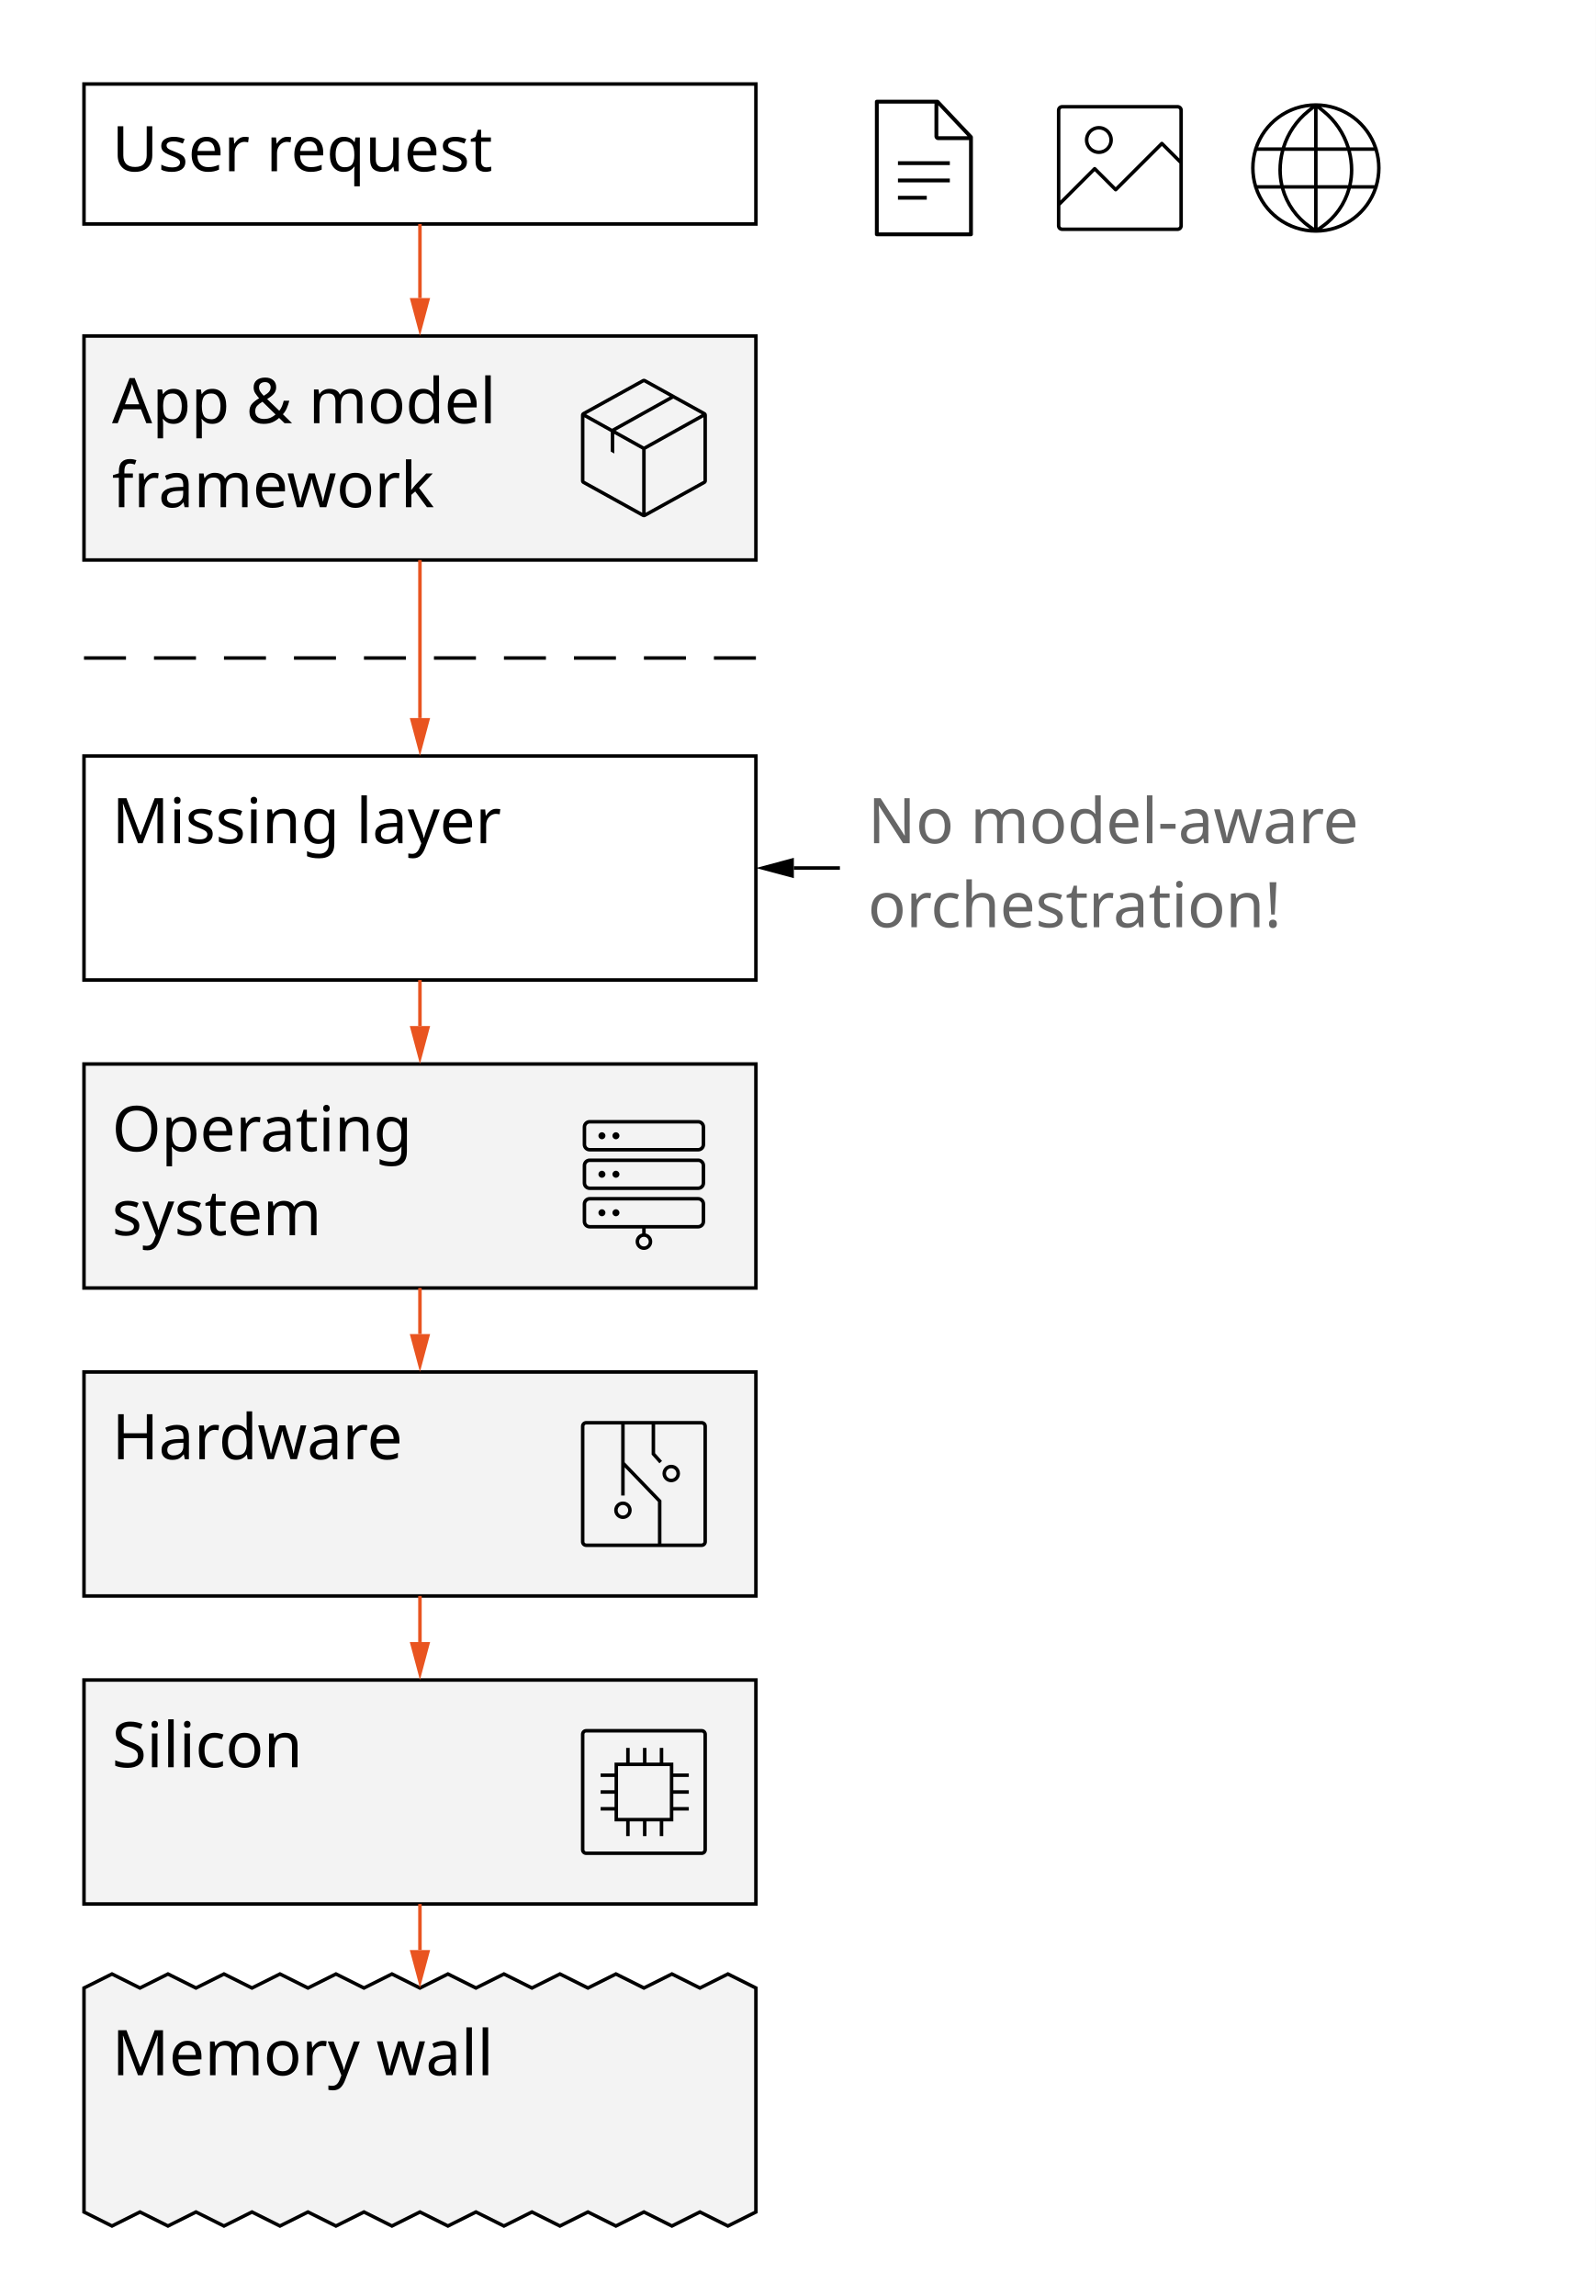
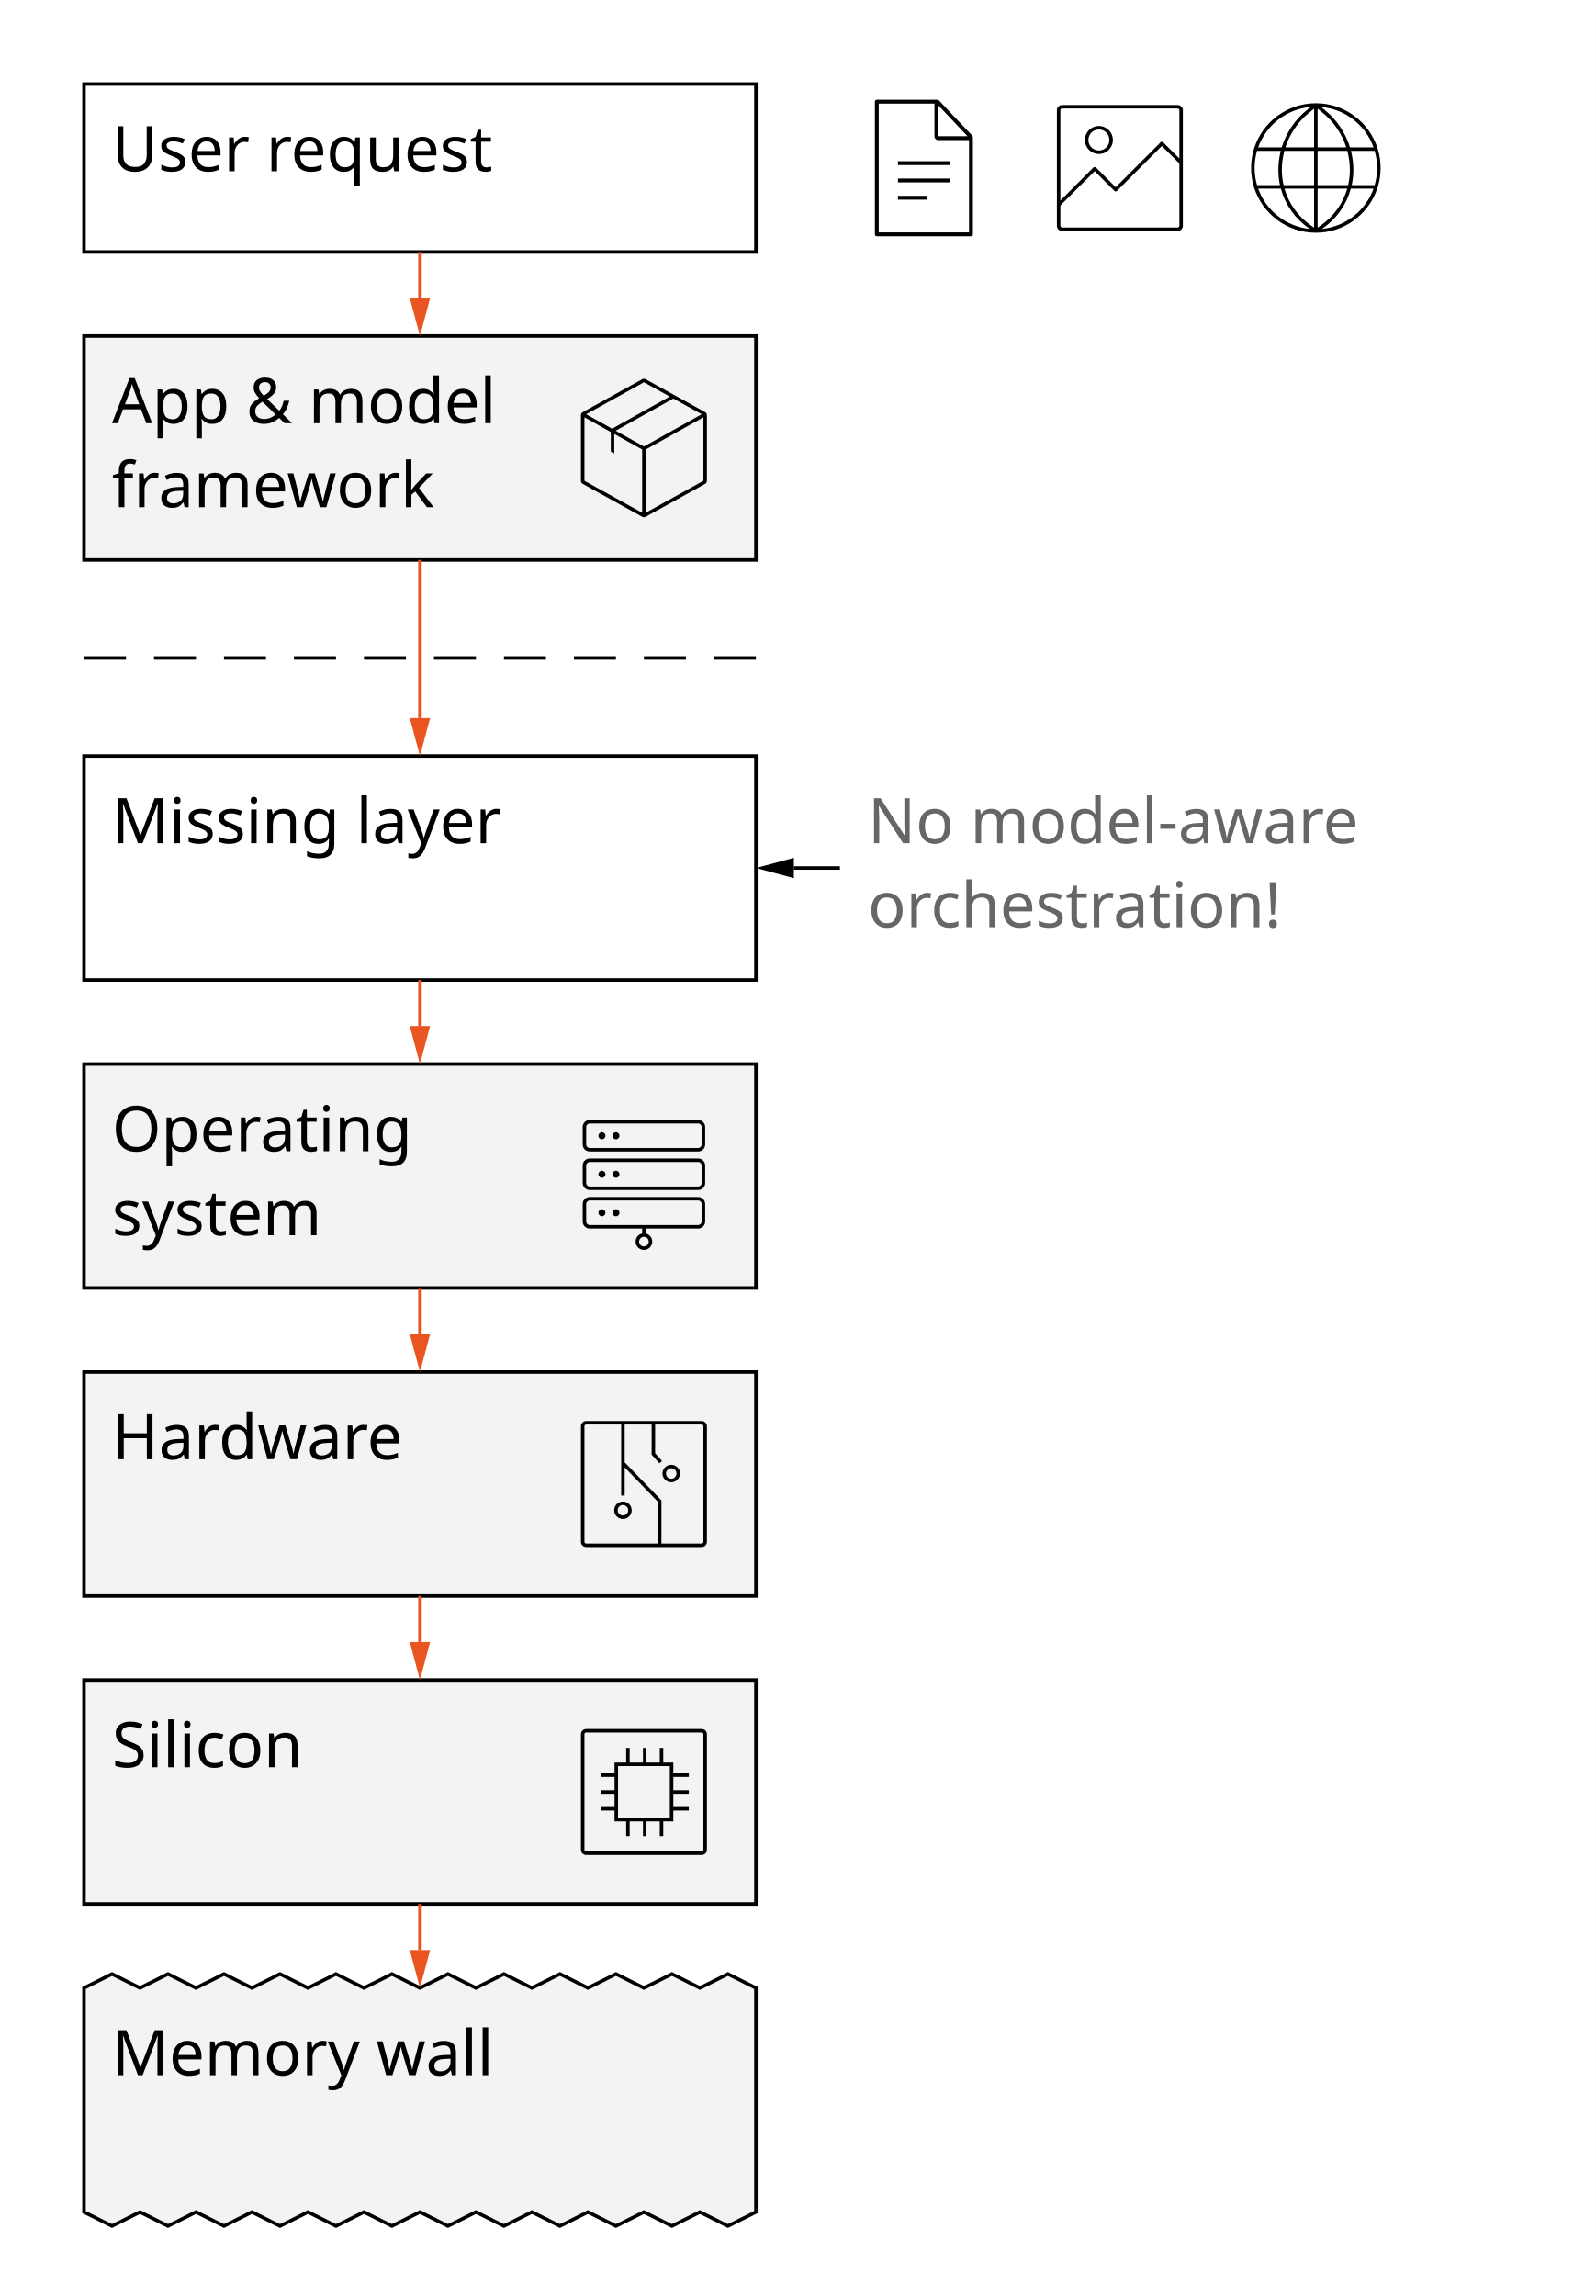
<svg xmlns="http://www.w3.org/2000/svg" width="456" height="656" viewBox="0 0 456 656" xml:space="preserve">
  <rect width="456" height="656" fill="#FFFFFF" />
  <g data-component-id="user">
-     <rect x="24" y="24" width="192" height="40" fill="#FFFFFF" stroke="#000000" stroke-width="1" stroke-miterlimit="10" />
+     <rect x="24" y="24" width="192" height="48" fill="#FFFFFF" stroke="#000000" stroke-width="1" stroke-miterlimit="10" />
    <text font-family="Ubuntu Sans">
      <tspan x="32" y="48.92" font-size="18" font-weight="400" fill="#000000">User request</tspan>
    </text>
  </g>
  <g data-component-id="requests">
    <g class="dg-icon" transform="translate(240 24)">
      <path d="M24.823 33.049H16.588V31.951H24.823V33.049Z" fill="#000000" />
      <path d="M31.411 28.107H16.588V27.01H31.411V28.107Z" fill="#000000" />
      <path d="M31.411 23.166H16.588V22.068H31.411V23.166Z" fill="#000000" />
      <path fill-rule="evenodd" clip-rule="evenodd" d="M27.881 4.5C28.032 4.5 28.177 4.562 28.28 4.672L37.85 14.795C37.946 14.897 38 15.032 38 15.172V42.951L37.989 43.062C37.945 43.276 37.776 43.445 37.562 43.489L37.451 43.5H10.549C10.284 43.5 10.062 43.312 10.011 43.062L10 42.951V5.049C10 4.746 10.246 4.5 10.549 4.5H27.881ZM11.098 42.402H36.902V16.029H28.117C27.511 16.029 27.02 15.537 27.02 14.931V5.598H11.098V42.402ZM28.117 14.931H36.467L28.117 6.098V14.931Z" fill="#000000" />
    </g>
    <g class="dg-icon" transform="translate(296 24)">
      <path fill-rule="evenodd" clip-rule="evenodd" d="M40.653 6.008C41.41 6.085 42 6.723 42 7.5V40.5L41.992 40.653C41.92 41.359 41.359 41.92 40.653 41.992L40.5 42H7.5C6.723 42 6.085 41.41 6.008 40.653L6 40.5V7.5C6 6.672 6.672 6 7.5 6H40.5L40.653 6.008ZM23.153 30.554C22.958 30.749 22.642 30.749 22.446 30.554L16.8 24.907L7 34.707V40.5C7 40.776 7.224 41 7.5 41H40.5C40.776 41 41 40.776 41 40.5V22.707L36 17.707L23.153 30.554ZM7.5 7C7.224 7 7 7.224 7 7.5V33.293L16.446 23.847L16.524 23.782C16.718 23.654 16.982 23.676 17.153 23.847L22.8 29.493L35.647 16.646L35.725 16.582C35.919 16.454 36.183 16.476 36.353 16.646L41 21.293V7.5C41 7.224 40.776 7 40.5 7H7.5Z" fill="#000000" />
      <path fill-rule="evenodd" clip-rule="evenodd" d="M18 12C20.209 12 22 13.791 22 16C22 18.209 20.209 20 18 20C15.791 20 14 18.209 14 16C14 13.791 15.791 12 18 12ZM18 13C16.343 13 15 14.343 15 16C15 17.657 16.343 19 18 19C19.657 19 21 17.657 21 16C21 14.343 19.657 13 18 13Z" fill="#000000" />
    </g>
    <g class="dg-icon" transform="translate(352 24)">
      <path fill-rule="evenodd" clip-rule="evenodd" d="M24 5.5C32.232 5.5 39.206 10.877 41.606 18.31C41.665 18.391 41.7 18.491 41.7 18.6L41.699 18.605C42.219 20.312 42.5 22.123 42.5 24C42.5 25.876 42.219 27.687 41.699 29.394L41.7 29.399C41.7 29.507 41.665 29.607 41.606 29.689C39.206 37.122 32.232 42.5 24 42.5C15.767 42.5 8.791 37.122 6.392 29.688C6.334 29.606 6.3 29.507 6.3 29.399V29.394C5.78 27.687 5.5 25.876 5.5 24C5.5 22.123 5.78 20.311 6.3 18.605V18.6C6.3 18.492 6.334 18.393 6.392 18.311C8.791 10.878 15.768 5.5 24 5.5ZM7.521 29.899C9.757 36.146 15.444 40.75 22.285 41.415L21.966 41.193C18.021 38.449 15.232 34.429 13.997 29.899H7.521ZM34.003 29.899C32.768 34.429 29.98 38.449 26.035 41.193L25.715 41.415C32.556 40.75 38.243 36.146 40.48 29.899H34.003ZM24.5 41.043L25.465 40.372C29.138 37.816 31.755 34.097 32.964 29.899H24.5V41.043ZM15.036 29.899C16.245 34.097 18.863 37.816 22.536 40.372L23.5 41.042V29.899H15.036ZM34.026 19.1C34.48 20.872 34.717 22.711 34.717 24.578C34.717 26.047 34.556 27.494 34.249 28.899H40.804C41.256 27.345 41.5 25.701 41.5 24C41.5 22.299 41.256 20.655 40.804 19.1H34.026ZM24.5 28.899H33.223C33.546 27.497 33.717 26.049 33.717 24.578C33.717 22.708 33.467 20.868 32.991 19.1H24.5V28.899ZM15.009 19.1C14.533 20.868 14.284 22.708 14.284 24.578C14.284 26.049 14.454 27.497 14.777 28.899H23.5V19.1H15.009ZM7.196 19.1C6.744 20.655 6.5 22.299 6.5 24C6.5 25.701 6.744 27.345 7.196 28.899H13.751C13.444 27.494 13.284 26.047 13.284 24.578C13.284 22.711 13.52 20.872 13.974 19.1H7.196ZM26.512 7.389C29.974 10.19 32.467 13.935 33.744 18.1H40.48C38.218 11.785 32.432 7.149 25.491 6.563L26.512 7.389ZM24.5 18.1H32.696C31.451 14.241 29.107 10.774 25.883 8.166L24.5 7.047V18.1ZM22.117 8.166C18.893 10.774 16.548 14.241 15.304 18.1H23.5V7.047L22.117 8.166ZM22.508 6.563C15.568 7.15 9.782 11.785 7.521 18.1H14.256C15.533 13.935 18.026 10.19 21.488 7.389L22.508 6.563Z" fill="#000000" />
    </g>
  </g>
  <g data-component-id="app">
    <rect x="24" y="96" width="192" height="64" fill="#F3F3F3" stroke="#000000" stroke-width="1" stroke-miterlimit="10" />
    <text font-family="Ubuntu Sans">
      <tspan x="32" y="120.92" font-size="18" font-weight="400" fill="#000000">App &amp; model</tspan>
      <tspan x="32" y="144.92" font-size="18" font-weight="400" fill="#000000">framework</tspan>
    </text>
    <g class="dg-icon" transform="translate(160 104)">
      <path d="M33.001 9.057L41.485 13.752C41.803 13.928 42.001 14.263 42.001 14.627V33.373C42.001 33.736 41.803 34.071 41.485 34.247L24.485 43.657C24.183 43.824 23.817 43.824 23.516 43.657L6.516 34.247C6.198 34.071 6 33.736 6 33.373V14.627C6 14.263 6.198 13.928 6.516 13.752L15.001 9.057L23.516 4.343C23.817 4.176 24.183 4.176 24.485 4.343L33.001 9.057ZM24.5 24.434V42.505L32.516 38.068L41.001 33.372V15.23L24.5 24.434ZM7 33.372L15.485 38.068L23.5 42.504V24.434L15.525 19.985V25.583L14.529 25.027V19.43L7 15.231V33.372ZM15.92 19.061L24 23.566L40.515 14.357L32.516 9.932L32.404 9.869L15.92 19.061ZM15.485 9.932L7.485 14.357L14.899 18.491L31.377 9.302L24 5.218L15.485 9.932Z" fill="#000000" />
    </g>
  </g>
  <g data-component-id="_auto_1">
    <line class="dg-separator" x1="24" y1="188.0" x2="216" y2="188.0" fill="none" stroke="#000000" stroke-width="1" stroke-miterlimit="10" stroke-dasharray="12 8" />
  </g>
  <g data-component-id="missing">
    <rect x="24" y="216" width="192" height="64" fill="#FFFFFF" stroke="#000000" stroke-width="1" stroke-miterlimit="10" />
    <text font-family="Ubuntu Sans">
      <tspan x="32" y="240.92" font-size="18" font-weight="400" fill="#000000">Missing layer</tspan>
    </text>
  </g>
  <g data-component-id="missing_note">
    <rect x="240" y="216" width="192" height="64" fill="#FFFFFF" stroke="none" stroke-width="1" stroke-miterlimit="10" />
    <text font-family="Ubuntu Sans">
      <tspan x="248" y="240.92" font-size="18" font-weight="400" fill="#666666">No model-aware</tspan>
      <tspan x="248" y="264.92" font-size="18" font-weight="400" fill="#666666">orchestration!</tspan>
    </text>
  </g>
  <g data-component-id="os">
    <rect x="24" y="304" width="192" height="64" fill="#F3F3F3" stroke="#000000" stroke-width="1" stroke-miterlimit="10" />
    <text font-family="Ubuntu Sans">
      <tspan x="32" y="328.92" font-size="18" font-weight="400" fill="#000000">Operating</tspan>
      <tspan x="32" y="352.92" font-size="18" font-weight="400" fill="#000000">system</tspan>
    </text>
    <g class="dg-icon" transform="translate(160 312)">
      <path d="M39.5 30C40.605 30 41.5 30.895 41.5 32V37C41.5 38.105 40.605 39 39.5 39H24.5V40.428C25.572 40.657 26.375 41.61 26.375 42.75C26.375 44.062 25.312 45.125 24 45.125C22.688 45.125 21.625 44.062 21.625 42.75C21.625 41.61 22.428 40.657 23.5 40.428V39H8.5C7.395 39 6.5 38.105 6.5 37V32C6.5 30.895 7.395 30 8.5 30H39.5ZM24 41.375C23.241 41.375 22.625 41.991 22.625 42.75C22.625 43.509 23.241 44.125 24 44.125C24.759 44.125 25.375 43.509 25.375 42.75C25.375 41.991 24.759 41.375 24 41.375ZM8.5 31C7.948 31 7.5 31.448 7.5 32V37L7.505 37.102C7.553 37.573 7.927 37.947 8.397 37.995L8.5 38H39.5L39.602 37.995C40.107 37.944 40.5 37.518 40.5 37V32C40.5 31.448 40.052 31 39.5 31H8.5ZM12 33.501C12.552 33.501 13 33.949 13 34.501C13 35.053 12.552 35.501 12 35.501C11.448 35.501 11 35.053 11 34.501C11 33.949 11.448 33.501 12 33.501ZM39.5 19C40.605 19 41.5 19.895 41.5 21V26C41.5 27.105 40.605 28 39.5 28H8.5C7.395 28 6.5 27.105 6.5 26V21C6.5 19.895 7.395 19 8.5 19H39.5ZM8.5 20C7.948 20 7.5 20.448 7.5 21V26L7.505 26.102C7.553 26.573 7.927 26.947 8.397 26.995L8.5 27H39.5L39.602 26.995C40.107 26.944 40.5 26.518 40.5 26V21C40.5 20.448 40.052 20 39.5 20H8.5ZM12 22.501C12.552 22.501 13 22.949 13 23.501C13 24.053 12.552 24.501 12 24.501C11.448 24.501 11 24.053 11 23.501C11 22.949 11.448 22.501 12 22.501ZM39.5 8C40.605 8 41.5 8.895 41.5 10V15C41.5 16.105 40.605 17 39.5 17H8.5C7.395 17 6.5 16.105 6.5 15V10C6.5 8.895 7.395 8 8.5 8H39.5ZM8.5 9C7.948 9 7.5 9.448 7.5 10V15L7.505 15.102C7.553 15.573 7.927 15.947 8.397 15.995L8.5 16H39.5L39.602 15.995C40.107 15.944 40.5 15.518 40.5 15V10C40.5 9.448 40.052 9 39.5 9H8.5ZM12 11.501C12.552 11.501 13 11.949 13 12.501C13 13.053 12.552 13.501 12 13.501C11.448 13.501 11 13.053 11 12.501C11 11.949 11.448 11.501 12 11.501Z" fill="#000000" />
      <circle cx="16" cy="12.501" r="1" fill="#000000" />
      <circle cx="16" cy="23.501" r="1" fill="#000000" />
      <circle cx="16" cy="34.501" r="1" fill="#000000" />
    </g>
  </g>
  <g data-component-id="hw">
    <rect x="24" y="392" width="192" height="64" fill="#F3F3F3" stroke="#000000" stroke-width="1" stroke-miterlimit="10" />
    <text font-family="Ubuntu Sans">
      <tspan x="32" y="416.92" font-size="18" font-weight="400" fill="#000000">Hardware</tspan>
    </text>
    <g class="dg-icon" transform="translate(160 400)">
      <path fill-rule="evenodd" clip-rule="evenodd" d="M40.653 6.007C41.41 6.084 42 6.722 42 7.499V40.499L41.992 40.652C41.92 41.358 41.359 41.919 40.653 41.991L40.5 41.999H7.5C6.723 41.999 6.085 41.409 6.008 40.652L6 40.499V7.499C6 6.671 6.672 5.999 7.5 5.999H40.5L40.653 6.007ZM7.5 6.999C7.258 6.999 7.056 7.171 7.01 7.398L7 7.499V40.499C7 40.775 7.224 40.999 7.5 40.999H28V29.091L18.5 19.238V27.3H17.5V6.999H7.5ZM18.5 17.798L28.86 28.542L29 28.688V40.999H40.5C40.776 40.999 41 40.775 41 40.499V7.499C41 7.257 40.828 7.055 40.601 7.009L40.5 6.999H27.2V15.208L29.173 17.417L28.8 17.75L28.428 18.083L26.327 15.733L26.2 15.591V6.999H18.5V17.798Z" fill="#000000" />
      <path fill-rule="evenodd" clip-rule="evenodd" d="M18 29C19.381 29 20.5 30.119 20.5 31.5C20.5 32.881 19.381 34 18 34C16.619 34 15.5 32.881 15.5 31.5C15.5 30.119 16.619 29 18 29ZM18 30C17.172 30 16.5 30.672 16.5 31.5C16.5 32.328 17.172 33 18 33C18.828 33 19.5 32.328 19.5 31.5C19.5 30.672 18.828 30 18 30Z" fill="#000000" />
      <path fill-rule="evenodd" clip-rule="evenodd" d="M31.8 18.5C33.181 18.5 34.3 19.619 34.3 21C34.3 22.381 33.181 23.5 31.8 23.5C30.419 23.5 29.3 22.381 29.3 21C29.3 19.619 30.419 18.5 31.8 18.5ZM31.8 19.5C30.971 19.5 30.3 20.172 30.3 21C30.3 21.828 30.971 22.5 31.8 22.5C32.628 22.5 33.3 21.828 33.3 21C33.3 20.172 32.628 19.5 31.8 19.5Z" fill="#000000" />
    </g>
  </g>
  <g data-component-id="si">
    <rect x="24" y="480" width="192" height="64" fill="#F3F3F3" stroke="#000000" stroke-width="1" stroke-miterlimit="10" />
    <text font-family="Ubuntu Sans">
      <tspan x="32" y="504.92" font-size="18" font-weight="400" fill="#000000">Silicon</tspan>
    </text>
    <g class="dg-icon" transform="translate(160 488)">
      <path fill-rule="evenodd" clip-rule="evenodd" d="M40.653 6.008C41.41 6.085 42 6.723 42 7.5V40.5L41.992 40.653C41.92 41.359 41.359 41.92 40.653 41.992L40.5 42H7.5C6.723 42 6.085 41.41 6.008 40.653L6 40.5V7.5C6 6.672 6.672 6 7.5 6H40.5L40.653 6.008ZM7.5 7C7.258 7 7.056 7.171 7.01 7.399L7 7.5V40.5C7 40.776 7.224 41 7.5 41H40.5C40.776 41 41 40.776 41 40.5V7.5C41 7.258 40.829 7.056 40.601 7.01L40.5 7H7.5Z" fill="#000000" />
      <path fill-rule="evenodd" clip-rule="evenodd" d="M19.925 15.6H23.726V11.4H24.726V15.6H28.525V11.4H29.525V15.6H32.4V18.7H36.825V19.7H32.4V23.5H36.825V24.5H32.4V28.3H36.825V29.3H32.4V32.399H29.525V36.6H28.525V32.399H24.726V36.6H23.726V32.399H19.925V36.6H18.925V32.399H15.601V29.3H11.625V28.3H15.601V24.5H11.625V23.5H15.601V19.7H11.625V18.7H15.601V15.6H18.925V11.4H19.925V15.6ZM16.601 31.399H31.4V16.6H16.601V31.399Z" fill="#000000" />
    </g>
  </g>
  <g data-component-id="wall">
    <path d="M 24 568 L 32 564 L 40 568 L 48 564 L 56 568 L 64 564 L 72 568 L 80 564 L 88 568 L 96 564 L 104 568 L 112 564 L 120 568 L 128 564 L 136 568 L 144 564 L 152 568 L 160 564 L 168 568 L 176 564 L 184 568 L 192 564 L 200 568 L 208 564 L 216 568 L 216 632 L 216 632 L 208 636 L 200 632 L 192 636 L 184 632 L 176 636 L 168 632 L 160 636 L 152 632 L 144 636 L 136 632 L 128 636 L 120 632 L 112 636 L 104 632 L 96 636 L 88 632 L 80 636 L 72 632 L 64 636 L 56 632 L 48 636 L 40 632 L 32 636 L 24 632 Z" fill="#F3F3F3" stroke="#000000" stroke-width="1" stroke-miterlimit="10" />
    <text font-family="Ubuntu Sans">
      <tspan x="32" y="592.92" font-size="18" font-weight="400" fill="#000000">Memory wall</tspan>
    </text>
  </g>
  <g data-component-id="_auto_2">
-     <line x1="120" y1="64" x2="120" y2="85.159" fill="none" stroke="#E95420" stroke-width="1" stroke-miterlimit="10" />
+     <line x1="120" y1="72" x2="120" y2="85.159" fill="none" stroke="#E95420" stroke-width="1" stroke-miterlimit="10" />
    <polygon points="117.095,85.159 120,96 122.905,85.159" fill="#E95420" />
  </g>
  <g data-component-id="_auto_3">
    <line x1="120" y1="160" x2="120" y2="205.159" fill="none" stroke="#E95420" stroke-width="1" stroke-miterlimit="10" />
    <polygon points="117.095,205.159 120,216 122.905,205.159" fill="#E95420" />
  </g>
  <g data-component-id="_auto_4">
    <line x1="120" y1="280" x2="120" y2="293.159" fill="none" stroke="#E95420" stroke-width="1" stroke-miterlimit="10" />
    <polygon points="117.095,293.159 120,304 122.905,293.159" fill="#E95420" />
  </g>
  <g data-component-id="_auto_5">
    <line x1="120" y1="368" x2="120" y2="381.159" fill="none" stroke="#E95420" stroke-width="1" stroke-miterlimit="10" />
    <polygon points="117.095,381.159 120,392 122.905,381.159" fill="#E95420" />
  </g>
  <g data-component-id="_auto_6">
    <line x1="120" y1="456" x2="120" y2="469.159" fill="none" stroke="#E95420" stroke-width="1" stroke-miterlimit="10" />
    <polygon points="117.095,469.159 120,480 122.905,469.159" fill="#E95420" />
  </g>
  <g data-component-id="_auto_7">
    <line x1="120" y1="544" x2="120" y2="557.159" fill="none" stroke="#E95420" stroke-width="1" stroke-miterlimit="10" />
    <polygon points="117.095,557.159 120,568 122.905,557.159" fill="#E95420" />
  </g>
  <g data-component-id="_auto_8">
    <line x1="240" y1="248" x2="226.841" y2="248" fill="none" stroke="#000000" stroke-width="1" stroke-miterlimit="10" />
    <polygon points="226.841,245.095 216,248 226.841,250.905" fill="#000000" />
  </g>
</svg>
